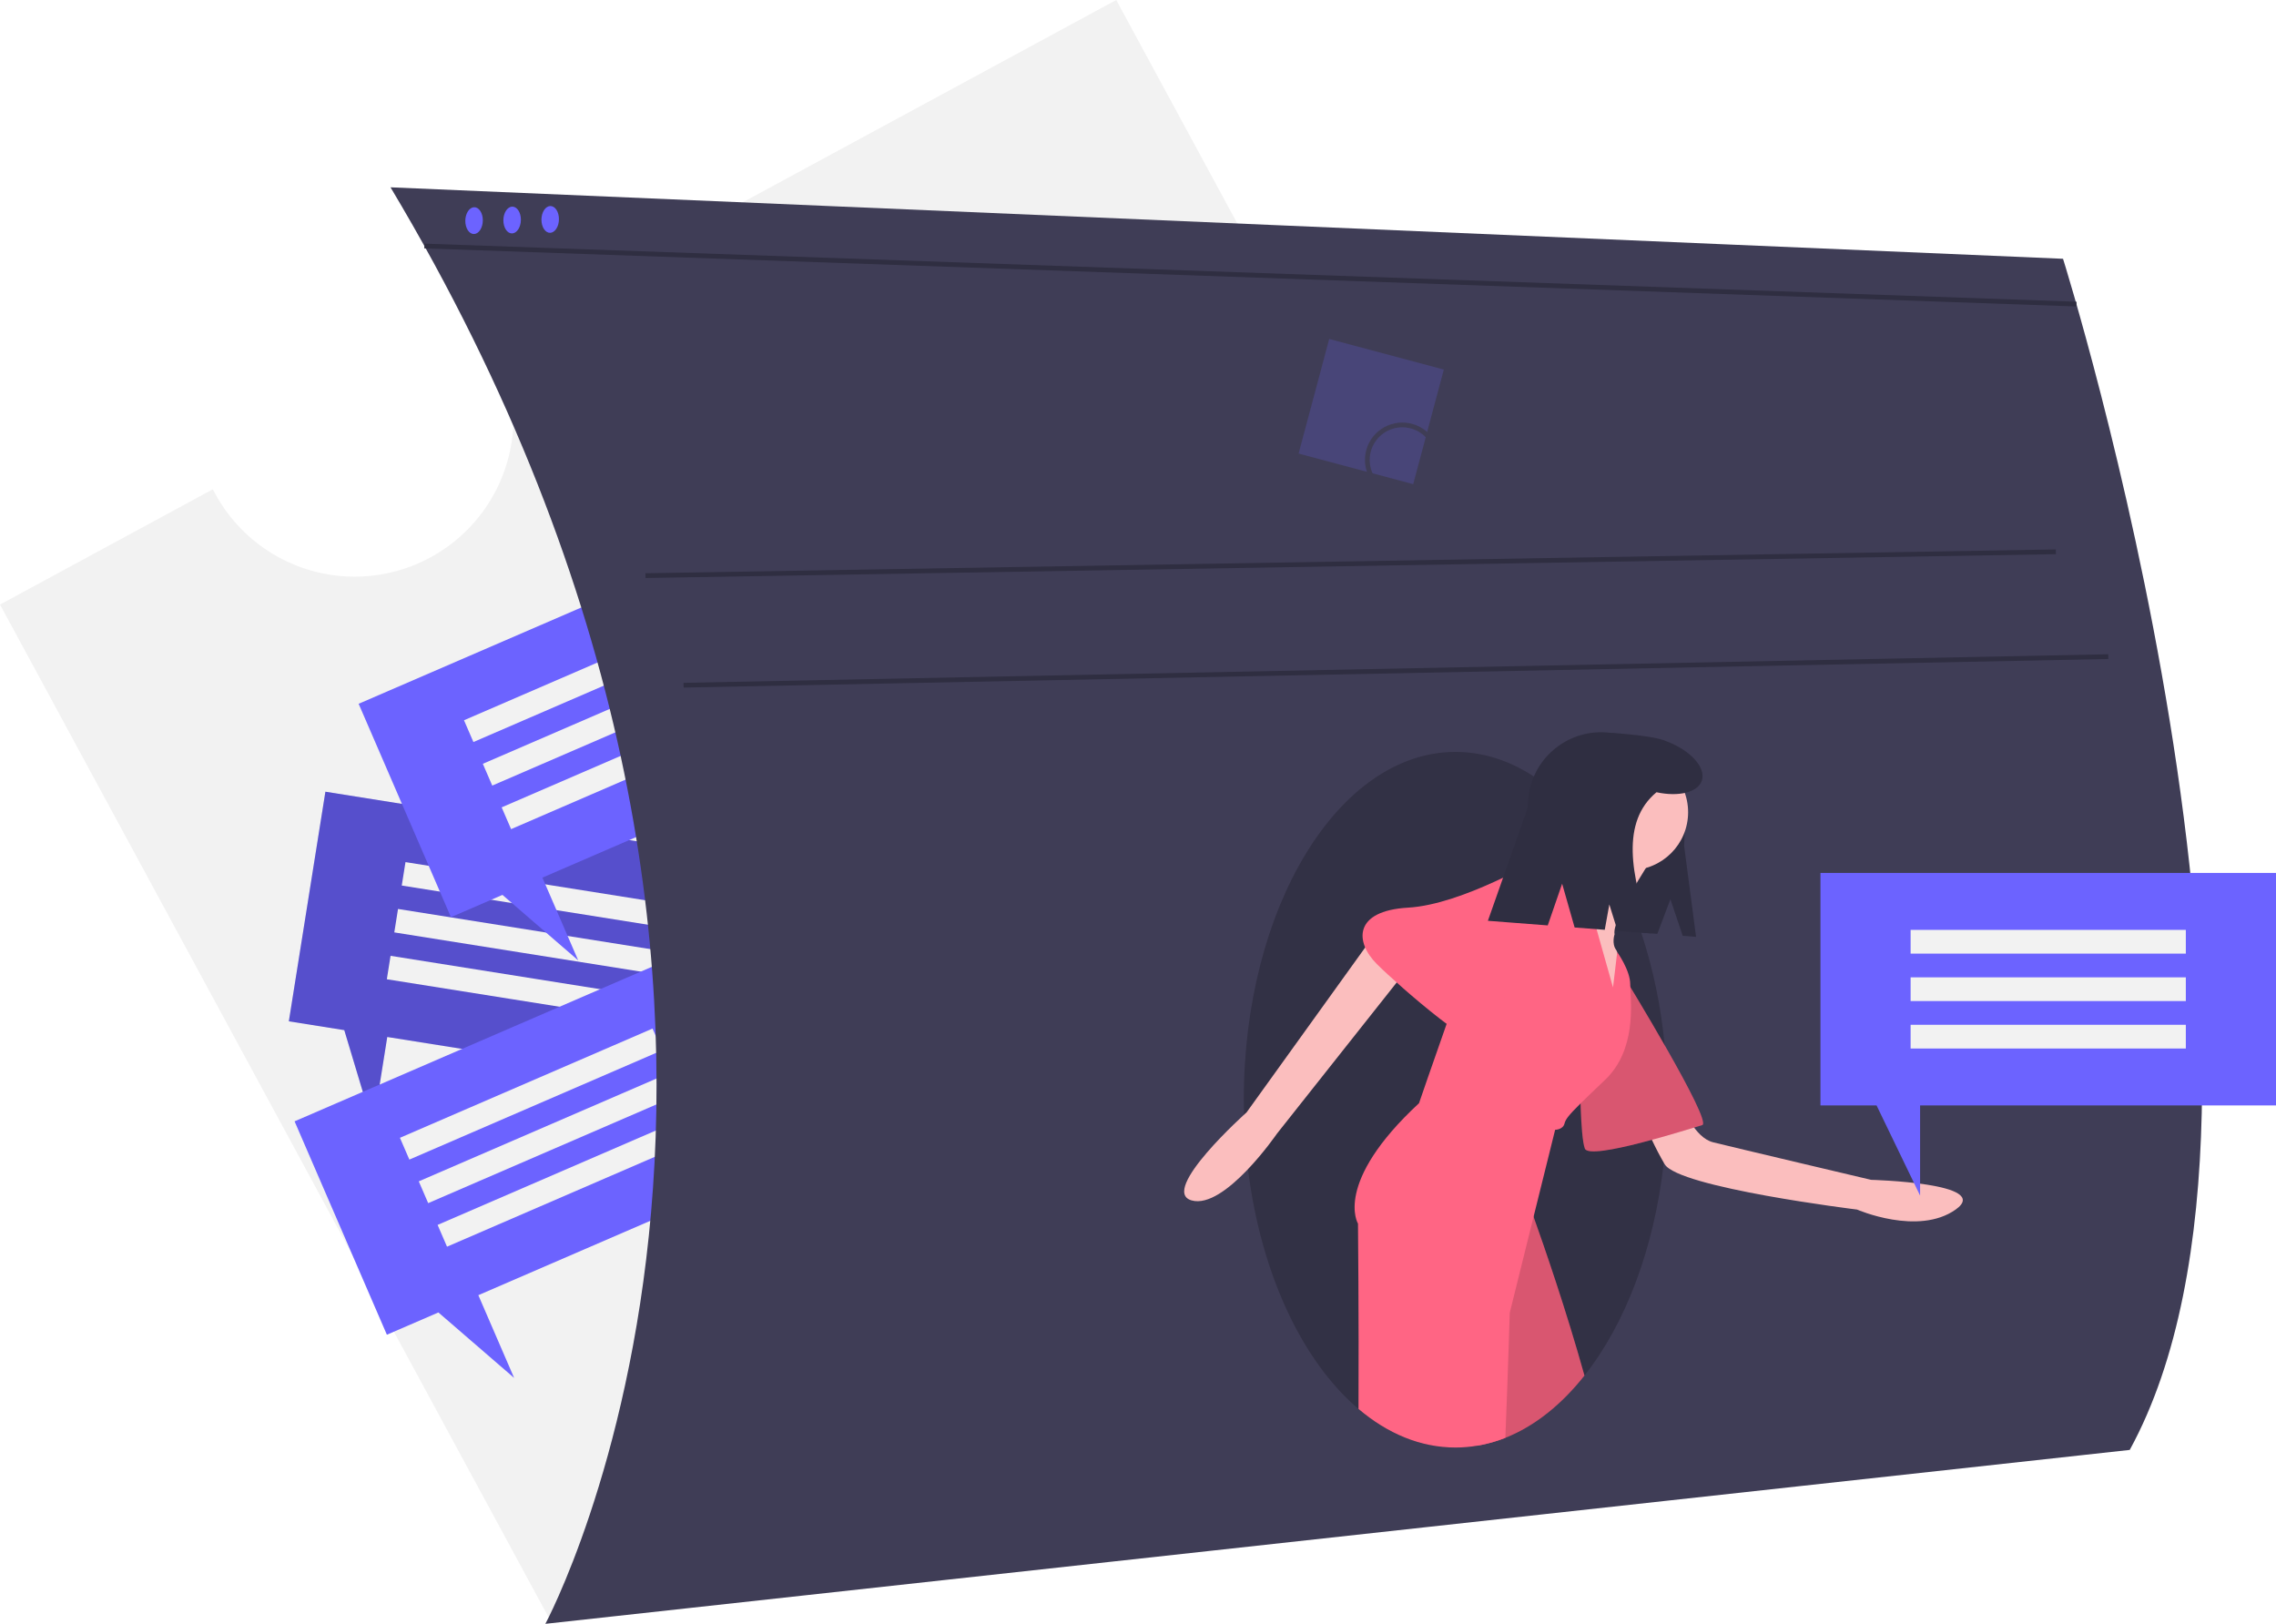
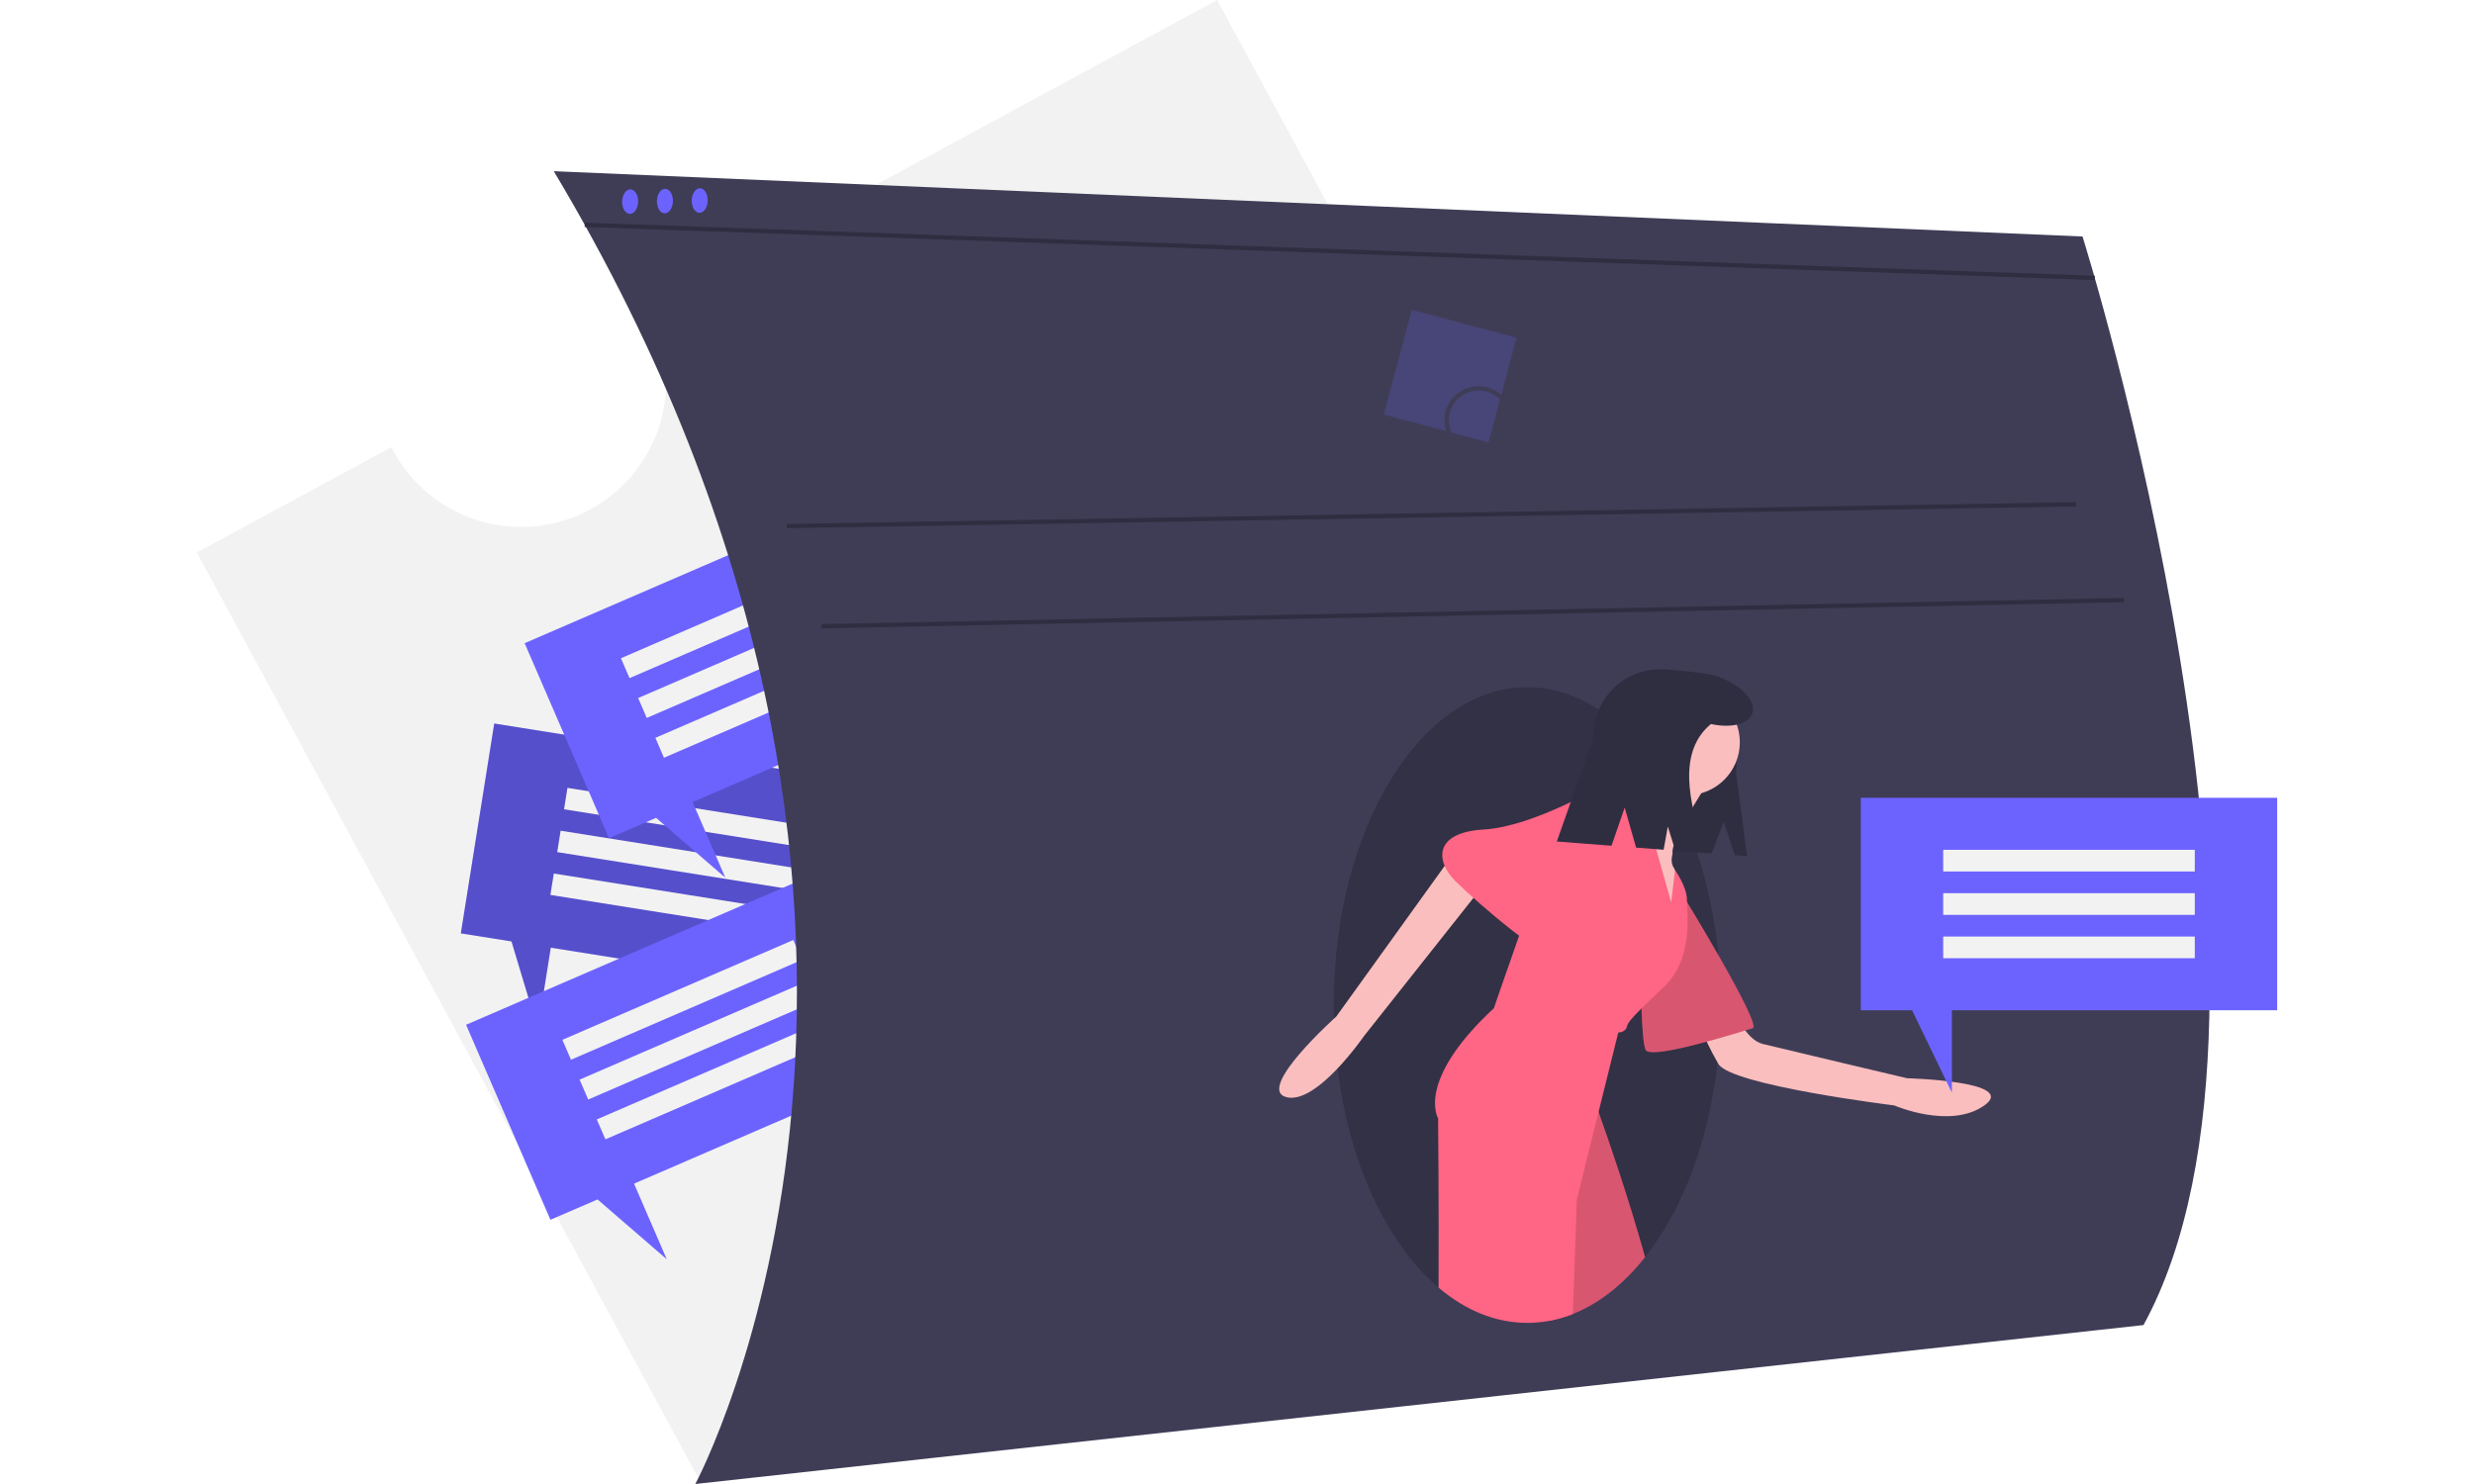
- <svg xmlns="http://www.w3.org/2000/svg" id="be055ddd-85eb-4df0-9de6-0b8a0d661d22" data-name="Layer 1" width="959.262" height="684.457" viewBox="0 0 959.262 684.457">
+ <svg xmlns="http://www.w3.org/2000/svg" id="be055ddd-85eb-4df0-9de6-0b8a0d661d22" data-name="Layer 1" width="1020" height="612" viewBox="0 0 959.262 684.457">
  <path d="M590.832,107.772,327.73,250.283a66.93,66.93,0,1,1-117.65,63.726l-89.71,48.592L352.747,791.614,823.21,536.784Z" transform="translate(-120.3692 -107.7716)" fill="#f2f2f2" />
  <polygon points="137.144 333.711 326.757 363.893 311.352 460.675 163.217 437.095 157.244 474.623 145.1 434.212 121.739 430.493 137.144 333.711" fill="#6c63ff" />
  <polygon points="137.144 333.711 326.757 363.893 311.352 460.675 163.217 437.095 157.244 474.623 145.1 434.212 121.739 430.493 137.144 333.711" opacity="0.2" />
  <rect x="289.761" y="480.213" width="116" height="10" transform="translate(494.5565 911.2892) rotate(-170.9558)" fill="#f2f2f2" />
  <rect x="286.618" y="499.965" width="116" height="10" transform="translate(485.2029 950.0521) rotate(-170.9558)" fill="#f2f2f2" />
  <rect x="283.474" y="519.716" width="116" height="10" transform="translate(475.8493 988.8151) rotate(-170.9558)" fill="#f2f2f2" />
  <polygon points="124.156 472.652 300.381 396.436 339.283 486.384 201.607 545.928 216.691 580.805 184.77 553.21 163.058 562.6 124.156 472.652" fill="#6c63ff" />
  <rect x="286.149" y="563.933" width="116" height="10" transform="translate(765.4953 846.7362) rotate(156.6119)" fill="#f2f2f2" />
  <rect x="294.089" y="582.289" width="116" height="10" transform="translate(788.0081 878.79) rotate(156.6119)" fill="#f2f2f2" />
  <rect x="302.028" y="600.646" width="116" height="10" transform="matrix(-0.91784, 0.39696, -0.39696, -0.91784, 810.521, 910.8437)" fill="#f2f2f2" />
  <polygon points="151.156 296.652 327.381 220.436 366.283 310.384 228.607 369.928 243.691 404.805 211.77 377.21 190.058 386.6 151.156 296.652" fill="#6c63ff" />
  <rect x="313.149" y="387.933" width="116" height="10" transform="translate(747.4125 498.4791) rotate(156.6119)" fill="#f2f2f2" />
  <rect x="321.089" y="406.289" width="116" height="10" transform="translate(769.9253 530.5328) rotate(156.6119)" fill="#f2f2f2" />
  <rect x="329.028" y="424.646" width="116" height="10" transform="matrix(-0.91784, 0.39696, -0.39696, -0.91784, 792.4381, 562.5865)" fill="#f2f2f2" />
  <path d="M284.961,186.728l704.91,30.124s110.456,351.451,28.116,502.073l-667.757,73.303S490.811,531.15,284.961,186.728Z" transform="translate(-120.3692 -107.7716)" fill="#3f3d56" />
  <line x1="272.035" y1="242.633" x2="866.49" y2="232.591" fill="none" stroke="#2f2e41" stroke-miterlimit="10" stroke-width="2" />
  <line x1="288.102" y1="288.823" x2="888.581" y2="276.774" fill="none" stroke="#2f2e41" stroke-miterlimit="10" stroke-width="2" />
  <line x1="178.866" y1="103.694" x2="875.15" y2="128.178" fill="none" stroke="#2f2e41" stroke-miterlimit="10" stroke-width="2" />
  <path d="M823.051,571.318c0,1.49-.01,2.98-.05,4.45v.01c-.06,3.64-.2,7.22-.43,10.78q-.36,5.73-.98,11.31c-4.05,36.37-16.27,68.06-33.42,89.72-9.72,12.29-21.03,21.36-33.34,26.24a58.449,58.449,0,0,1-11.65,3.29,55.128,55.128,0,0,1-9.37.8c-14.73,0-28.63-5.86-40.87-16.26-23.65-20.05-41.15-56.97-46.58-101.08v-.01c-.92-7.46-1.5-15.11-1.69-22.93q-.09-3.135-.09-6.32c0-80.97,39.95-146.61,89.23-146.61,11.67,0,22.82,3.68,33.04,10.38.3.19.6.39.89.6a86.977,86.977,0,0,1,15.35,13.38,112.596,112.596,0,0,1,8.24,10.15,134.249,134.249,0,0,1,8.92,14.22c2.24,4.1,4.35,8.42,6.29,12.93v.01q3.03,6.96,5.55,14.5v.01a214.027,214.027,0,0,1,9.86,47.41C822.681,555.798,823.051,563.488,823.051,571.318Z" transform="translate(-120.3692 -107.7716)" opacity="0.2" />
  <path d="M339.639,198.273c.765,2.868-.153,6.195-2.046,7.428-1.889,1.231-4.035-.089-4.797-2.946s.146-6.177,2.032-7.419C336.719,194.091,338.874,195.405,339.639,198.273Z" transform="translate(-120.3692 -107.7716)" fill="#6c63ff" />
  <path d="M355.681,198.022c.765,2.868-.153,6.195-2.046,7.428-1.889,1.231-4.035-.089-4.797-2.946s.146-6.177,2.032-7.419C352.761,193.84,354.916,195.154,355.681,198.022Z" transform="translate(-120.3692 -107.7716)" fill="#6c63ff" />
  <path d="M323.596,198.524c.765,2.868-.153,6.195-2.046,7.428-1.889,1.231-4.035-.089-4.797-2.946s.146-6.177,2.032-7.419C320.676,194.342,322.832,195.656,323.596,198.524Z" transform="translate(-120.3692 -107.7716)" fill="#6c63ff" />
  <path d="M824.395,486.785l5.191,15.445,5.62.434-5.052-38.503c1.877-24.318-8.275-45.773-32.593-47.65l-0,0a30.837,30.837,0,0,0-33.118,28.372l-2.868,37.157a14.896,14.896,0,0,0,13.705,15.998l43.6,3.365Z" transform="translate(-120.3692 -107.7716)" fill="#2f2e41" />
  <path d="M829.875,574.754s4.616,12.528,12.528,14.506,66.597,15.825,66.597,15.825,51.431,1.319,35.606,12.528-41.541,0-41.541,0-75.169-9.231-81.103-19.122a133.286,133.286,0,0,1-9.891-21.1Z" transform="translate(-120.3692 -107.7716)" fill="#fbbebe" />
  <path d="M804.819,519.366s37.584,61.322,32.969,62.641-47.475,15.166-49.453,9.891-1.978-29.672-1.978-29.672Z" transform="translate(-120.3692 -107.7716)" fill="#ff6584" />
  <path d="M804.819,519.366s37.584,61.322,32.969,62.641-47.475,15.166-49.453,9.891-1.978-29.672-1.978-29.672Z" transform="translate(-120.3692 -107.7716)" opacity="0.15" />
  <path d="M701.561,499.069l-55.787,77.568s-37.096,33.133-23.193,37.112,35.97-28.107,35.97-28.107l64.3-81.199Z" transform="translate(-120.3692 -107.7716)" fill="#fbbebe" />
  <path d="M816.028,470.572s-16.484,25.056-15.166,30.991c0,0-1.319,3.956.659,6.594s1.319,18.462,1.319,18.462l-6.594,9.231-8.572-28.353-3.956-30.331s8.902-12.198,7.583-18.133S816.028,470.572,816.028,470.572Z" transform="translate(-120.3692 -107.7716)" fill="#fbbebe" />
  <path d="M788.171,687.588c-9.72,12.29-21.03,21.36-33.34,26.24a58.449,58.449,0,0,1-11.65,3.29c2.11-46.81,4.54-88.56,6.25-92.25,3.96-8.57,14.51-11.87,14.51-11.87s1.04,2.79,2.78,7.64C771.231,633.278,780.451,659.918,788.171,687.588Z" transform="translate(-120.3692 -107.7716)" fill="#ff6584" />
  <path d="M788.171,687.588c-9.72,12.29-21.03,21.36-33.34,26.24a58.449,58.449,0,0,1-11.65,3.29c2.11-46.81,4.54-88.56,6.25-92.25,3.96-8.57,14.51-11.87,14.51-11.87s1.04,2.79,2.78,7.64C771.231,633.278,780.451,659.918,788.171,687.588Z" transform="translate(-120.3692 -107.7716)" opacity="0.15" />
  <circle cx="687.087" cy="342.36" r="24.397" fill="#fbbebe" />
  <path d="M796.911,562.888c-4.56,4.34-7.91,7.54-10.37,9.98-5,4.94-6.34,6.71-6.78,8.48-.66,2.64-3.95,2.64-3.95,2.64l-9.09,36.65-10.04,40.49s-.65,22.5-1.85,52.7a58.449,58.449,0,0,1-11.65,3.29,55.128,55.128,0,0,1-9.37.8c-14.73,0-28.63-5.86-40.87-16.26.17-38.62-.22-78.11-.22-78.11s-10.55-17.14,25.72-50.77c0,0,5.72-16.68,11.64-33.43,5.95-16.88,12.1-33.83,12.76-33.83.44,0,3.59-4.03,7.59-9.4,3.51-4.7,7.68-10.44,11.24-15.41,4.59-6.36,8.2-11.45,8.2-11.45s10.83,0,15.47,5.53a8.505,8.505,0,0,1,1.68,3.04c1.12,3.65,3.68,12.56,6.25,21.6,3.45,12.17,6.93,24.55,6.93,24.55l1.77-14.88s5.49,7.63,5.49,13.56c0,.32.01.68.02,1.09C807.771,530.858,810.001,550.408,796.911,562.888Z" transform="translate(-120.3692 -107.7716)" fill="#ff6584" />
  <path d="M777.785,474.529l-7.912-5.275s-32.969,19.781-56.047,21.1-22.419,14.506-13.188,23.738,45.497,40.881,46.816,32.969S777.785,474.529,777.785,474.529Z" transform="translate(-120.3692 -107.7716)" fill="#ff6584" />
  <path d="M821.252,419.682c-5.303-1.789-18.132-2.741-20.009-2.886A34.531,34.531,0,0,0,764.157,448.568l-16.691,47.324,25.229,1.947,6.067-17.585,5.262,18.46,12.7.98,1.924-10.7,3.466,11.116,14.147,1.092c-8.745-24.791-12.694-47.077,2.267-59.49,9.301,2.006,17.423.1,19.108-4.896C839.577,431.059,832.242,423.388,821.252,419.682Z" transform="translate(-120.3692 -107.7716)" fill="#2f2e41" />
  <polygon points="767.262 367.957 959.262 367.957 959.262 465.957 809.262 465.957 809.262 503.957 790.917 465.957 767.262 465.957 767.262 367.957" fill="#6c63ff" />
  <rect x="925.631" y="499.728" width="116" height="10" transform="translate(1846.892 901.6852) rotate(-180)" fill="#f2f2f2" />
  <rect x="925.631" y="519.728" width="116" height="10" transform="translate(1846.892 941.6852) rotate(-180)" fill="#f2f2f2" />
  <rect x="925.631" y="539.728" width="116" height="10" transform="translate(1846.892 981.6852) rotate(-180)" fill="#f2f2f2" />
  <rect x="673.29" y="256.251" width="50" height="50" transform="translate(-24.12537 -278.4622) rotate(14.95654)" fill="#6c63ff" opacity="0.2" />
  <circle cx="591.037" cy="193.867" r="14.756" fill="none" stroke="#3f3d56" stroke-miterlimit="10" stroke-width="2" />
</svg>
